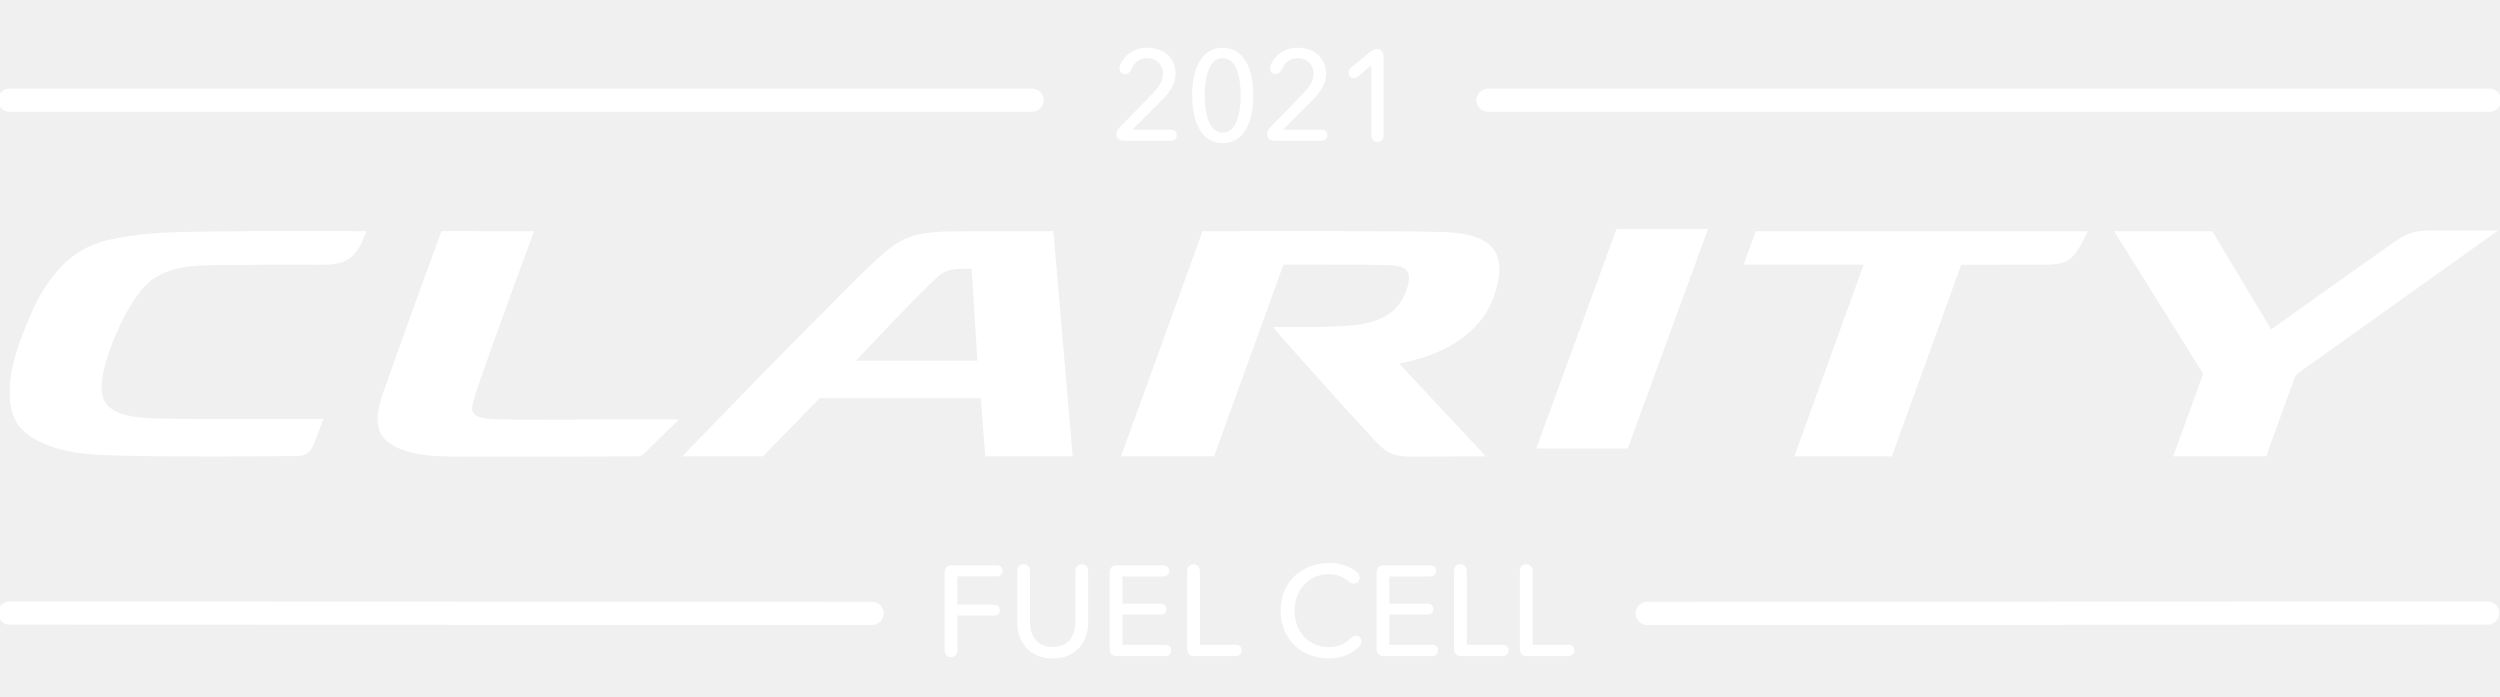
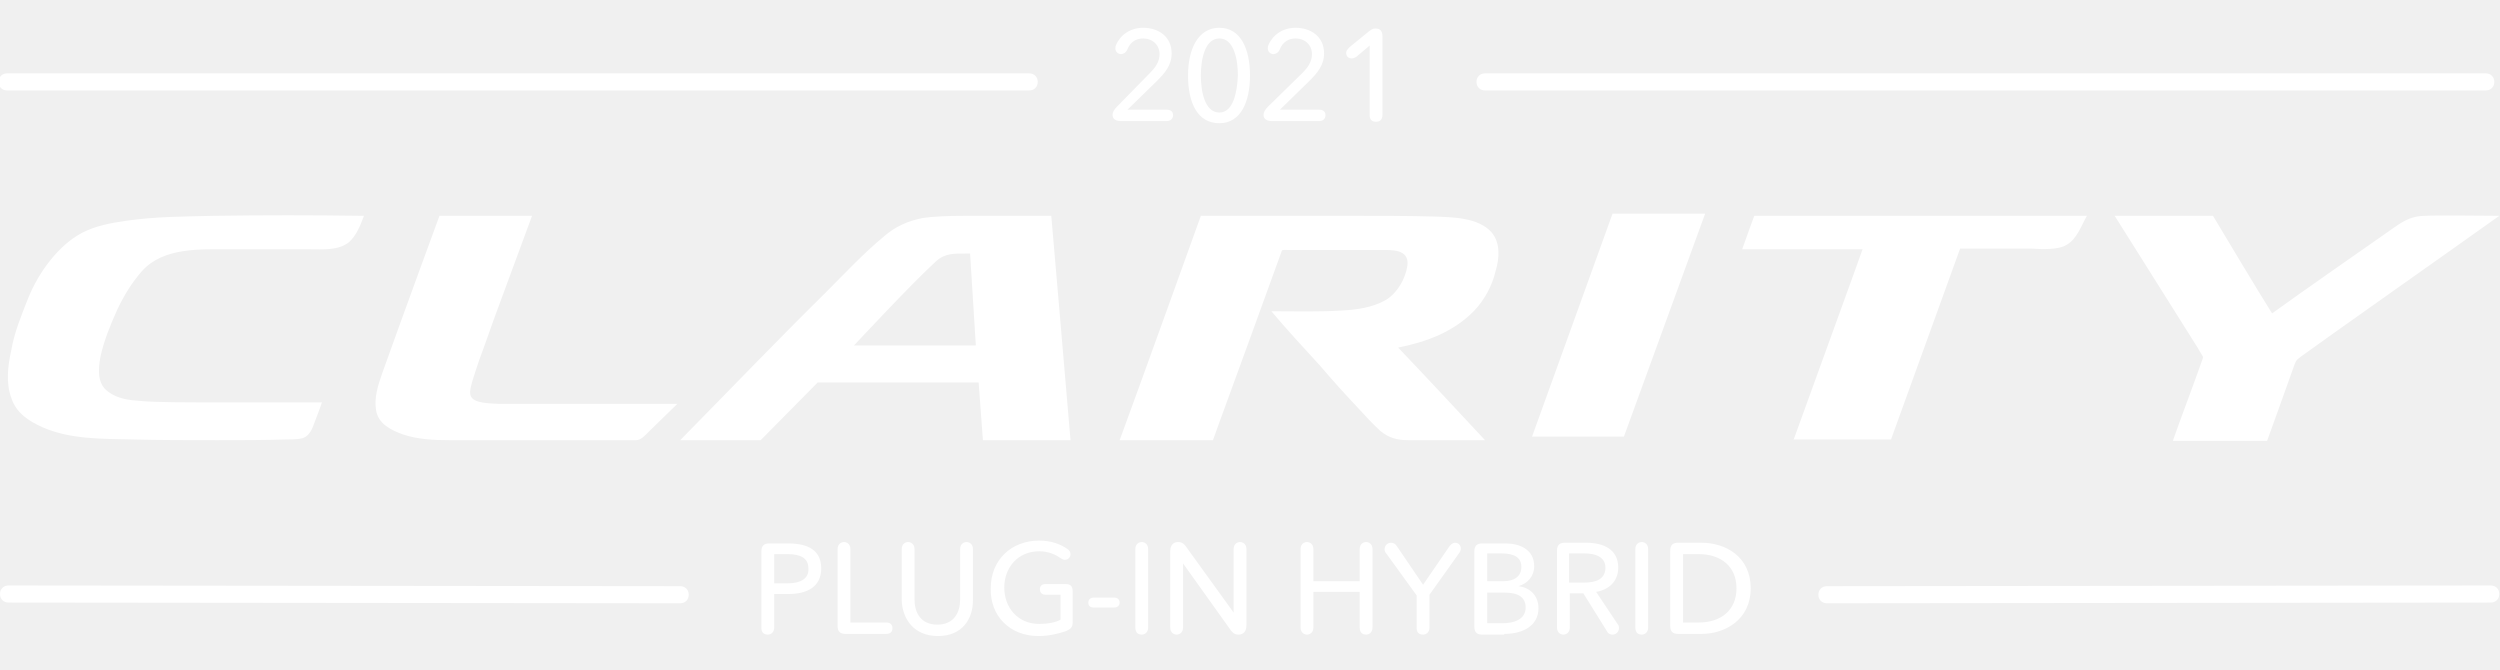
- <svg xmlns="http://www.w3.org/2000/svg" xmlns:xlink="http://www.w3.org/1999/xlink" width="262" height="73" aria-hidden="true">
-   <defs>
-     <path id="a" d="M0 .212h37.42v23.65H0z" />
-   </defs>
-   <g fill="none" fill-rule="evenodd">
-     <path fill="#fff" d="M169.41 24L161 47h9.59L179 24zM188.047 47.825c2.034-5.62 6.88-19.01 7.267-20.085h-12.586l1.274-3.512h34.803c-.583 1.053-1.074 2.464-2.156 3.103-.854.506-2.584.415-3.65.41-1.278-.006-7.467.013-7.467.013l-7.265 20.07h-10.22zM52.468 47.86c-1.71 0-3.421.005-5.133-.015-1.616-.021-3.272-.094-4.824-.592-1.294-.415-2.597-1.133-2.869-2.585-.247-1.324.234-2.72.668-3.953 1.928-5.504 5.95-16.49 5.95-16.49l9.71.003c-1.202 3.25-2.392 6.505-3.567 9.766-.644 1.79-1.294 3.576-1.922 5.372-.549 1.572-1 2.867-1 3.422 0 1.04 1.336 1.107 2.957 1.166 1.034.035 2.07.028 3.105.027 1.227-.002 2.456-.007 3.685-.008l11.943-.029c-1.004.982-2.007 1.963-3.012 2.943-.378.37-.784.921-1.345.937-.451.014-.904.003-1.354.005-4.331.01-8.662.032-12.992.032" />
-     <g transform="translate(1 24)">
-       <mask id="b" fill="#fff">
-         <use xlink:href="#a" />
-       </mask>
-       <path d="M21.966 23.861c-2.994 0-5.991-.006-8.985-.085-3.105-.083-6.43-.01-9.33-1.265-1.478-.64-2.735-1.468-3.289-3.058-.56-1.61-.39-3.469-.031-5.104.403-1.84 1.124-3.592 1.858-5.318.625-1.472 1.403-2.889 2.403-4.138.91-1.139 2.013-2.176 3.313-2.847 1.43-.737 3.026-1.07 4.603-1.3C15.576.302 18.659.29 21.753.255 26.904.195 32.056.209 37.207.228h.214c-.426.983-.788 2.056-1.652 2.745-1.129.902-2.742.778-4.1.775-2.8-.01-5.603-.011-8.406.02-3.075.032-6.915-.2-9.169 2.322-1.039 1.164-1.84 2.557-2.499 3.965-.757 1.618-1.425 3.295-1.782 5.05-.255 1.258-.356 2.82.786 3.672.95.713 2.252.896 3.399 1.001 1.56.143 4.644.12 9.89.124 2.996.003 5.993-.002 8.989-.005h.02c-.326.883-.64 1.77-1.001 2.64-.272.653-.642 1.102-1.367 1.218-.44.068-.887.041-1.331.048-2.41.028-4.821.058-7.232.058" fill="#fff" mask="url(#b)" />
-     </g>
-     <path d="M71.497 47.824c5.038-5.197 10.058-10.411 15.19-15.514 2.012-2 3.983-4.101 6.136-5.953 1.224-1.055 2.523-1.685 4.118-1.918 1.024-.15 2.436-.206 4.391-.207 1.908-.003 9.058-.005 9.058-.005l2.028 23.597h-9.163l-.47-6.092H85.897l-5.944 6.094-8.457-.002zm30.936-10.02l-.612-9.629s-.097-.01-.35-.008c-1.19.015-2.25-.044-3.17.808-2.764 2.565-8.363 8.589-8.59 8.83h12.722zM147.697 47.847c-1.097 0-2.043-.202-2.874-.957-.849-.772-1.607-1.672-2.386-2.512a306.62 306.62 0 01-3.98-4.392c-1.695-1.896-3.408-3.778-5.056-5.716 2.44.008 4.89.05 7.327-.097 1.584-.095 3.297-.288 4.668-1.16 1.197-.76 2.05-2.158 2.25-3.563.257-1.786-1.695-1.652-2.929-1.684-1.472-.035-2.948-.02-4.419-.024-1.711-.003-3.424-.005-5.135-.006-.595 0-.638-.06-.744.23l-6.494 17.953c-.223.618-.679 1.898-.679 1.898s-7.182.008-9.76.008l8.538-23.594 4.16-.005c3.952-.006 7.903-.01 11.854.002 2.78.008 5.56 0 8.339.067 1.945.044 4.63.089 6.026 1.686.963 1.1.806 2.747.471 4.063-.4 1.573-1.125 3.013-2.259 4.18-2.17 2.23-5 3.287-7.985 3.878l9.088 9.723c-2.675 0-5.35.022-8.02.022M227.747 47.825l2.988-8.213c.131-.363.17-.433.115-.52-.181-.295-.365-.586-.548-.88-.809-1.295-6.637-10.617-8.74-13.984h10.282l6.171 10.293c4.276-3.041 8.545-6.095 12.837-9.11 1.05-.741 1.914-1.175 3.216-1.231 1.233-.054 6.399-.03 7.742-.027-4.685 3.339-18.544 13.222-20.79 14.824-.496.352-.52.531-.738 1.144-.615 1.694-2.79 7.704-2.79 7.704h-9.745z" fill="#fff" />
-     <g>
-       <path d="M260.7 64.25l-88.073.033m-81.237 0L1 64.25" stroke="#fff" stroke-width="2.432" stroke-linecap="round" />
-       <path d="M99.676 68.866c.216 0 .662-.121.662-.753V64.51h3.796c.568 0 .649-.403.649-.578 0-.161-.081-.565-.649-.565h-3.796v-2.957h4.08c.58 0 .662-.403.662-.578 0-.188-.081-.591-.662-.591h-4.62c-.541 0-.798.255-.798.793v8.078c0 .632.446.753.676.753zm10.646.134c2.527 0 3.715-1.815 3.715-3.763v-5.35c0-.632-.445-.753-.675-.753-.216 0-.662.121-.662.753v5.269c0 1.304-.595 2.648-2.378 2.648-1.783 0-2.378-1.344-2.378-2.648v-5.269c0-.632-.446-.753-.662-.753-.23 0-.675.121-.675.753v5.35c0 1.948 1.202 3.763 3.715 3.763zm11.768-.242c.567 0 .648-.403.648-.591 0-.189-.08-.592-.648-.592h-4.459v-3.172h3.972c.568 0 .649-.403.649-.578 0-.174-.081-.564-.649-.564h-3.972v-2.85h4.243c.58 0 .662-.403.662-.578 0-.188-.081-.591-.662-.591h-4.783c-.54 0-.797.255-.797.793v7.93c0 .538.256.793.797.793h4.999zm7.377 0c.567 0 .662-.403.662-.591 0-.189-.095-.592-.662-.592h-3.716v-7.688c0-.632-.446-.753-.662-.753-.23 0-.675.121-.675.753v8.078c0 .538.256.793.797.793h4.256zm9.782.242c1.432 0 2.499-.524 3.175-1.223a.792.792 0 00.256-.565.573.573 0 00-.594-.591c-.162 0-.324.054-.54.269-.622.645-1.42.927-2.284.927-2.202 0-3.594-1.693-3.594-3.83 0-2.084 1.419-3.818 3.635-3.818.824 0 1.553.336 1.986.726.243.215.405.269.567.269a.616.616 0 00.635-.632c0-.134-.04-.322-.27-.537-.69-.632-1.797-.995-2.918-.995-2.905 0-5.094 2.016-5.094 4.987 0 2.93 2.108 5.013 5.04 5.013zm10.808-.242c.568 0 .649-.403.649-.591 0-.189-.081-.592-.649-.592H145.6v-3.172h3.972c.567 0 .648-.403.648-.578 0-.174-.08-.564-.648-.564h-3.972v-2.85h4.242c.58 0 .662-.403.662-.578 0-.188-.081-.591-.662-.591h-4.783c-.54 0-.797.255-.797.793v7.93c0 .538.257.793.797.793h5zm7.377 0c.567 0 .662-.403.662-.591 0-.189-.095-.592-.662-.592h-3.715v-7.688c0-.632-.446-.753-.663-.753-.23 0-.675.121-.675.753v8.078c0 .538.257.793.797.793h4.256zm6.904 0c.567 0 .662-.403.662-.591 0-.189-.095-.592-.662-.592h-3.715v-7.688c0-.632-.446-.753-.663-.753-.23 0-.675.121-.675.753v8.078c0 .538.257.793.797.793h4.256z" fill="#fff" fill-rule="nonzero" />
-     </g>
-     <g>
-       <path d="M260.896 10.5H155.95m-47.792 0H1" stroke="#fff" stroke-width="2.432" stroke-linecap="round" />
-       <path d="M122.7 14.758c.544 0 .637-.403.637-.591 0-.189-.093-.578-.636-.578h-4.03l3.009-3.011c.822-.82 1.511-1.653 1.511-2.876 0-1.775-1.405-2.702-2.97-2.702-1.312 0-2.36.726-2.81 1.76a1.054 1.054 0 00-.093.404c0 .39.292.605.61.605.252 0 .49-.161.65-.524.305-.726.875-1.156 1.63-1.156.928 0 1.67.645 1.67 1.64 0 .806-.463 1.424-1.033 2.016l-3.42 3.521c-.332.336-.425.565-.425.793 0 .229.106.7.862.7h4.839zm5.45.242c2.227 0 3.195-2.218 3.195-5 0-2.769-.968-5-3.195-5-2.24 0-3.209 2.231-3.209 5 0 2.782.968 5 3.209 5zm0-1.102c-1.552 0-1.896-2.285-1.896-3.898 0-1.6.344-3.911 1.896-3.911 1.524 0 1.882 2.312 1.882 3.911 0 1.613-.358 3.898-1.882 3.898zm10.327.86c.544 0 .637-.403.637-.591 0-.189-.093-.578-.637-.578h-4.03l3.01-3.011c.821-.82 1.51-1.653 1.51-2.876 0-1.775-1.405-2.702-2.969-2.702-1.312 0-2.36.726-2.81 1.76a1.054 1.054 0 00-.093.404c0 .39.291.605.61.605.251 0 .49-.161.65-.524.304-.726.874-1.156 1.63-1.156.928 0 1.67.645 1.67 1.64 0 .806-.464 1.424-1.034 2.016l-3.42 3.521c-.332.336-.424.565-.424.793 0 .229.106.7.861.7h4.84zm5.887.108c.212 0 .636-.108.636-.726V5.954c0-.712-.477-.82-.73-.82-.185 0-.384.081-.689.323l-1.975 1.626c-.225.175-.278.377-.278.525 0 .336.252.577.556.577.12 0 .292-.04.438-.174l1.392-1.183v7.312c0 .618.438.726.65.726z" fill="#fff" fill-rule="nonzero" />
-     </g>
-   </g>
+ <svg xmlns="http://www.w3.org/2000/svg" viewBox="0 0 351 94" aria-hidden="true" fill="#fff">
+   <path d="M226.4 30l-11.3 31.3H228L239.4 30zM251.8 61.8c2.7-7.5 9.2-25.3 9.7-26.8h-16.9c.3-.9 1.7-4.7 1.7-4.7H293c-.8 1.4-1.4 3.3-2.9 4.1-1.1.7-3.5.6-4.9.5h-10l-9.7 26.8h-13.7zM70 61.8h-6.9c-2.2 0-4.4-.1-6.5-.8-1.7-.6-3.5-1.5-3.8-3.4-.3-1.8.3-3.6.9-5.3 2.6-7.3 8-22 8-22h13c-1.6 4.3-3.2 8.7-4.8 13-.9 2.4-1.7 4.8-2.6 7.2-.7 2.1-1.3 3.8-1.3 4.6 0 1.4 1.8 1.5 4 1.6h25.1c-1.3 1.3-2.7 2.6-4 3.9-.5.5-1.1 1.2-1.8 1.2H70M30.5 61.8c-4 0-8 0-12-.1-4.2-.1-8.6 0-12.5-1.7-2-.9-3.7-2-4.4-4.1-.8-2.1-.5-4.6 0-6.8C2 46.7 3 44.3 3.9 42c.8-2 1.9-3.9 3.2-5.5 1.2-1.5 2.7-2.9 4.4-3.8 1.9-1 4.1-1.4 6.2-1.7 4.1-.6 8.2-.6 12.4-.7 6.9-.1 13.8-.1 20.7 0h.3c-.5 1.3-1 2.7-2.1 3.7-1.5 1.2-3.7 1-5.5 1H32.2c-4.1 0-9.3-.3-12.3 3.1-1.4 1.6-2.5 3.4-3.4 5.3-1 2.2-1.9 4.4-2.4 6.7-.3 1.7-.5 3.8 1.1 4.9 1.3 1 3 1.2 4.6 1.3 2.1.2 6.2.2 13.3.2h12.1c-.4 1.2-.9 2.4-1.3 3.5-.4.9-.9 1.5-1.8 1.6-.6.1-1.2.1-1.8.1-3.4.1-6.6.1-9.8.1M95.5 61.8c6.8-6.9 13.5-13.9 20.4-20.7 2.7-2.7 5.3-5.5 8.2-7.9 1.6-1.4 3.4-2.2 5.5-2.6 1.4-.2 3.3-.3 5.9-.3h12.1s2.1 24.3 2.7 31.5H138l-.6-8.1h-22.6l-8 8.1H95.5zM137 48.4l-.8-12.8h-.5c-1.6 0-3-.1-4.3 1.1-3.7 3.4-11.2 11.5-11.5 11.8H137zM197.7 61.8c-1.5 0-2.7-.3-3.9-1.3-1.1-1-2.2-2.2-3.2-3.3-1.8-1.9-3.6-3.9-5.3-5.9-2.3-2.5-4.6-5-6.8-7.6 3.3 0 6.6.1 9.8-.1 2.1-.1 4.4-.4 6.3-1.5 1.6-1 2.7-2.9 3-4.8.3-2.4-2.3-2.2-3.9-2.2h-12.8c-.8 0-.9-.1-1 .3-2.9 8-5.8 16-8.7 23.9-.3.8-.9 2.5-.9 2.5h-13.1c2.7-7.3 11.4-31.5 11.4-31.5h21.5c3.7 0 7.5 0 11.2.1 2.6.1 6.2.1 8.1 2.2 1.3 1.5 1.1 3.7.6 5.4-.5 2.1-1.5 4-3 5.6-2.9 3-6.7 4.4-10.7 5.2 4.1 4.3 8.1 8.6 12.2 13h-10.8M305.1 61.8c1.3-3.7 2.7-7.3 4-11 .2-.5.2-.6.2-.7-.2-.4-.5-.8-.7-1.2-1.1-1.7-8.9-14.2-11.7-18.6h13.8s6.7 11.2 8.3 13.7c5.7-4.1 11.5-8.1 17.2-12.1 1.4-1 2.6-1.6 4.3-1.6 1.7-.1 8.6 0 10.4 0-6.3 4.5-24.9 17.6-27.9 19.8-.7.5-.7.7-1 1.5-.8 2.3-3.7 10.3-3.7 10.3h-13.2zM256.5 84.7c-.7 0-1.2-.5-1.2-1.2s.5-1.2 1.2-1.2l93.2-.1c.7 0 1.2.5 1.2 1.2s-.5 1.2-1.2 1.2l-93.2.1zm-161 0l-94.3-.1c-.7 0-1.2-.5-1.2-1.2s.5-1.2 1.2-1.2l94.3.1c.7 0 1.2.5 1.2 1.2s-.5 1.2-1.2 1.2zM107.8 89.1c.3 0 .9-.2.9-1v-4.7h2c2.6 0 4.6-1 4.6-3.6 0-2.5-1.8-3.5-4.6-3.5H108c-.7 0-1.1.3-1.1 1.1v10.8c0 .8.6.9.9.9zm2.8-7.2h-1.9v-4.1h1.9c1.7 0 2.9.5 2.9 2 .1 1.5-1.2 2.1-2.9 2.1zm13.8 7.1c.8 0 .9-.5.9-.8s-.1-.8-.9-.8h-5V77.1c0-.8-.6-1-.9-1-.3 0-.9.2-.9 1v10.8c0 .7.3 1.1 1.1 1.1h5.7zm7.3.3c3.4 0 4.9-2.4 4.9-5v-7.2c0-.8-.6-1-.9-1-.3 0-.9.2-.9 1v7.1c0 1.7-.8 3.5-3.2 3.5-2.4 0-3.2-1.8-3.2-3.5v-7.1c0-.8-.6-1-.9-1-.3 0-.9.2-.9 1v7.2c.1 2.6 1.7 5 5.1 5zm14.1 0c1.4 0 2.7-.3 3.9-.7.6-.3.9-.5.9-1.2V83c0-.7-.3-1-1-1h-2.8c-.7 0-.8.5-.8.7 0 .3.1.8.8.8h2.1V87c-.7.4-1.8.6-3 .6-3 0-4.9-2.3-4.9-5.1s1.9-5.1 4.9-5.1c1.2 0 2.2.4 2.9.9.3.2.5.3.7.3.5 0 .8-.4.8-.8 0-.2-.1-.5-.4-.7-1-.7-2.3-1.2-4-1.2-3.9 0-6.8 2.7-6.8 6.7-.1 3.9 2.7 6.7 6.7 6.7zm10.6-4c.7 0 .8-.5.8-.7 0-.2-.1-.7-.8-.7h-2.8c-.7 0-.8.5-.8.7 0 .3.1.7.8.7h2.8zm3.9 3.8c.3 0 .9-.2.9-1v-11c0-.8-.6-1-.9-1-.3 0-.9.2-.9 1v11c0 .9.6 1 .9 1zm13.6 0c.4 0 1.1-.2 1.1-1.3V77.1c0-.8-.6-1-.9-1-.3 0-.9.2-.9 1V86l-6.5-9c-.5-.8-.9-.9-1.3-.9s-1.1.2-1.1 1.3v10.7c0 .8.6 1 .9 1 .3 0 .9-.2.9-1v-9l6.5 9.1c.5.8.9.9 1.3.9zm17.9 0c.3 0 .9-.2.9-1v-11c0-.8-.6-1-.9-1-.3 0-.9.2-.9 1v4.5h-6.5v-4.5c0-.8-.6-1-.9-1-.3 0-.9.2-.9 1v11c0 .8.6 1 .9 1 .3 0 .9-.2.9-1v-5h6.5v5c0 .9.6 1 .9 1zm8 0c.3 0 .9-.2.9-1v-4.6l4.2-5.9c.2-.3.2-.5.2-.6 0-.5-.4-.8-.8-.8-.2 0-.5.1-.8.5l-3.7 5.4-3.6-5.3c-.3-.5-.6-.6-.9-.6-.5 0-.9.4-.9.9 0 .1 0 .4.3.7l4.2 5.8v4.6c0 .8.6.9.9.9zm11.4-.1c2.7 0 4.8-1.2 4.8-3.6 0-1.8-1.2-2.9-2.8-3.1 1.3-.4 2.2-1.4 2.2-2.8 0-2.4-2.1-3.2-4-3.2h-3.3c-.7 0-1.1.3-1.1 1.1V88c0 .7.3 1.1 1.1 1.1h3.1zm-.1-7.4h-2.3v-3.9h2c1.7 0 2.8.5 2.8 1.9s-1.1 2-2.5 2zm-.1 5.9h-2.2v-4.3h2.4c1.9 0 3 .6 3 2.1 0 1.7-1.7 2.2-3.2 2.2zm15.4 1.6c.5 0 .9-.4.9-.9 0-.2 0-.4-.2-.6l-3-4.5c1.8-.3 3.1-1.5 3.1-3.4 0-2.6-2.1-3.5-4.5-3.5h-3c-.7 0-1.1.3-1.1 1.1v10.8c0 .8.6 1 .9 1 .3 0 .9-.2.9-1v-4.8h1.9l3.3 5.3c.2.4.5.5.8.5zm-4-7.3h-2.1v-4.1h2.2c1.5 0 2.9.5 2.9 2 0 1.6-1.3 2.1-3 2.1zm8.1 7.3c.3 0 .9-.2.9-1v-11c0-.8-.6-1-.9-1-.3 0-.9.2-.9 1v11c0 .9.6 1 .9 1zm8.4-.1c3.3 0 6.9-2 6.9-6.4 0-4.5-3.6-6.4-6.9-6.4h-3.3c-.7 0-1.1.3-1.1 1.1v10.6c0 .7.3 1.1 1.1 1.1h3.3zm-.4-1.6h-2.2v-9.6h2.2c3.1 0 5.3 1.7 5.3 4.8 0 3.1-2.2 4.8-5.3 4.8zM349 12.7H208.5c-.7 0-1.2-.5-1.2-1.2s.5-1.2 1.2-1.2H349c.7 0 1.2.5 1.2 1.2s-.5 1.2-1.2 1.2zm-204.5 0H1c-.7 0-1.2-.5-1.2-1.2s.5-1.2 1.2-1.2h143.5c.7 0 1.2.5 1.2 1.2s-.5 1.2-1.2 1.2zM163.8 17c.7 0 .9-.5.9-.8 0-.3-.1-.8-.9-.8h-5.5l4.1-4c1.1-1.1 2.1-2.2 2.1-3.9 0-2.4-1.9-3.6-4-3.6-1.8 0-3.2 1-3.8 2.4-.1.2-.1.4-.1.5 0 .5.4.8.8.8.3 0 .7-.2.9-.7.4-1 1.2-1.5 2.2-1.5 1.3 0 2.3.9 2.3 2.2 0 1.1-.6 1.9-1.4 2.7l-4.6 4.7c-.4.4-.6.8-.6 1.1 0 .3.1.9 1.2.9h6.4zm7.4.3c3 0 4.3-3 4.3-6.7s-1.3-6.7-4.3-6.7-4.4 3-4.4 6.7c0 3.8 1.3 6.7 4.4 6.7zm0-1.5c-2.1 0-2.6-3.1-2.6-5.2s.5-5.2 2.6-5.2 2.6 3.1 2.6 5.2c-.1 2.2-.6 5.2-2.6 5.2zm14 1.2c.7 0 .9-.5.9-.8 0-.3-.1-.8-.9-.8h-5.5l4.1-4c1.1-1.1 2.1-2.2 2.1-3.9 0-2.4-1.9-3.6-4-3.6-1.8 0-3.2 1-3.8 2.4-.1.2-.1.4-.1.5 0 .5.4.8.8.8.3 0 .7-.2.9-.7.4-1 1.2-1.5 2.2-1.5 1.3 0 2.3.9 2.3 2.2 0 1.1-.6 1.9-1.4 2.7L178 15c-.4.4-.6.8-.6 1.1 0 .3.1.9 1.2.9h6.6zm8 .1c.3 0 .9-.1.9-1v-11c0-1-.6-1.1-1-1.1-.3 0-.5.1-.9.4l-2.7 2.2c-.4.4-.5.6-.5.8 0 .5.3.8.8.8.2 0 .4-.1.6-.2l1.9-1.6v9.8c0 .8.6.9.9.9z" />
</svg>
